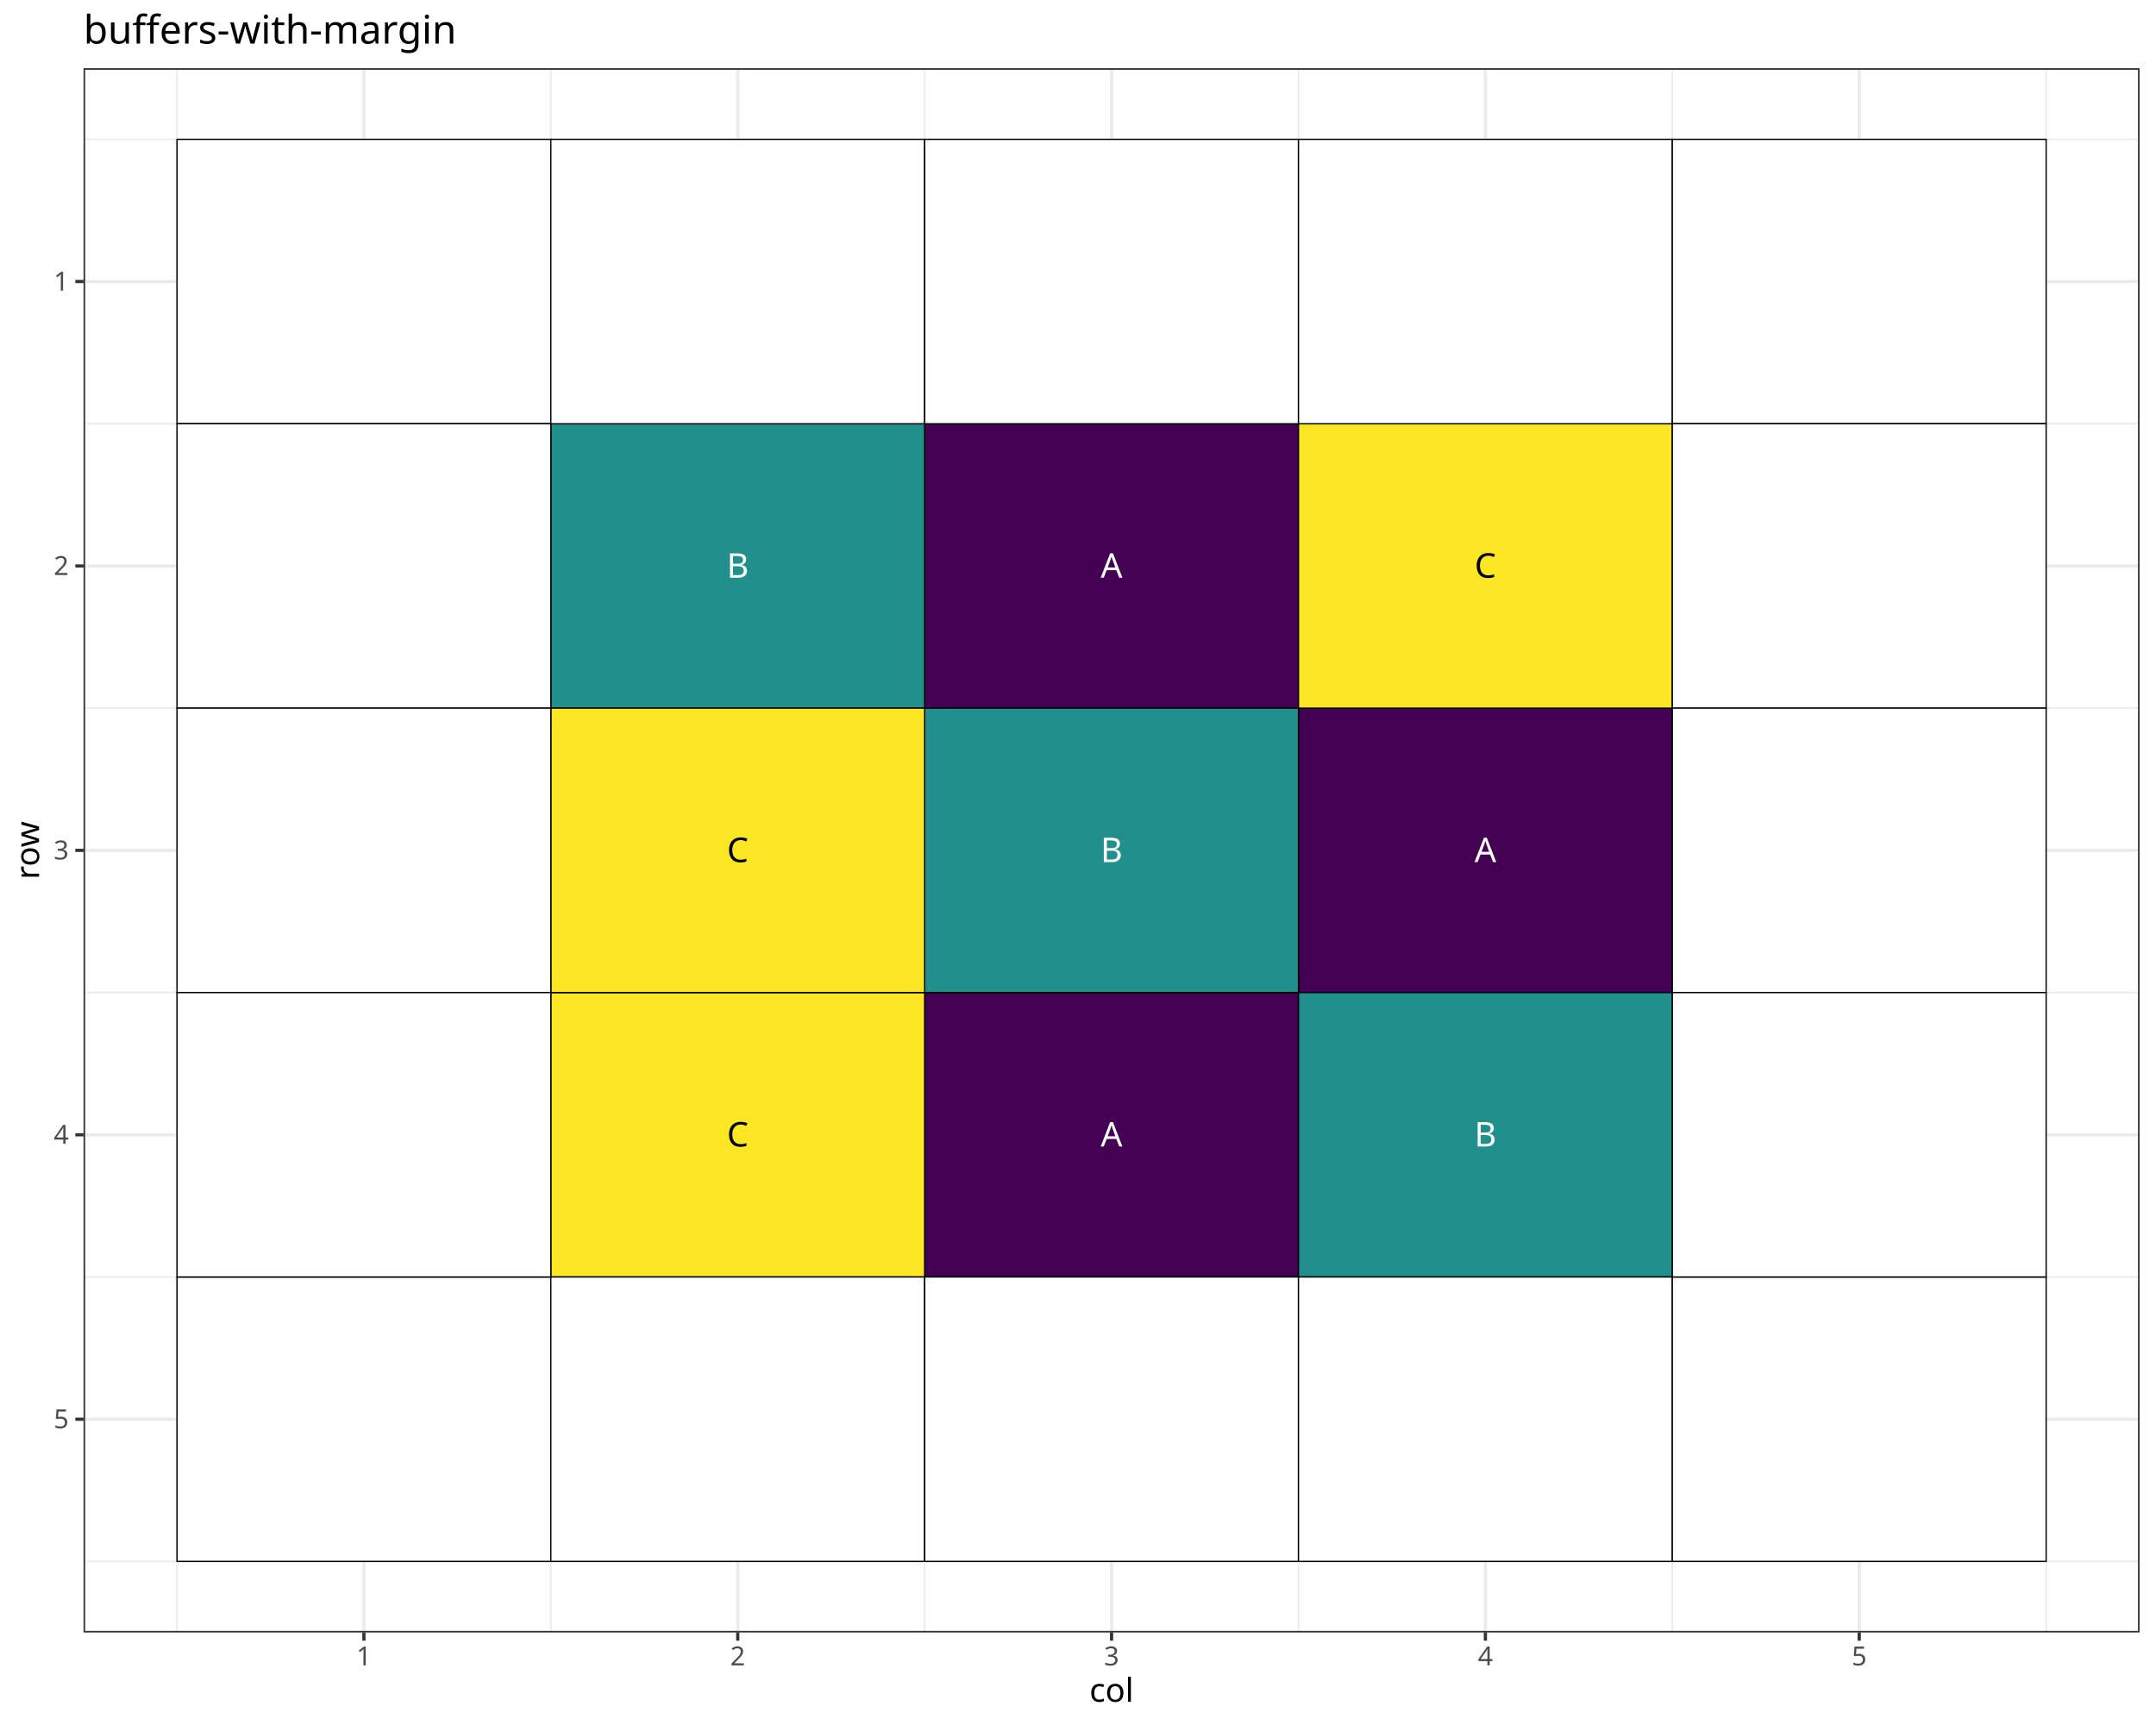
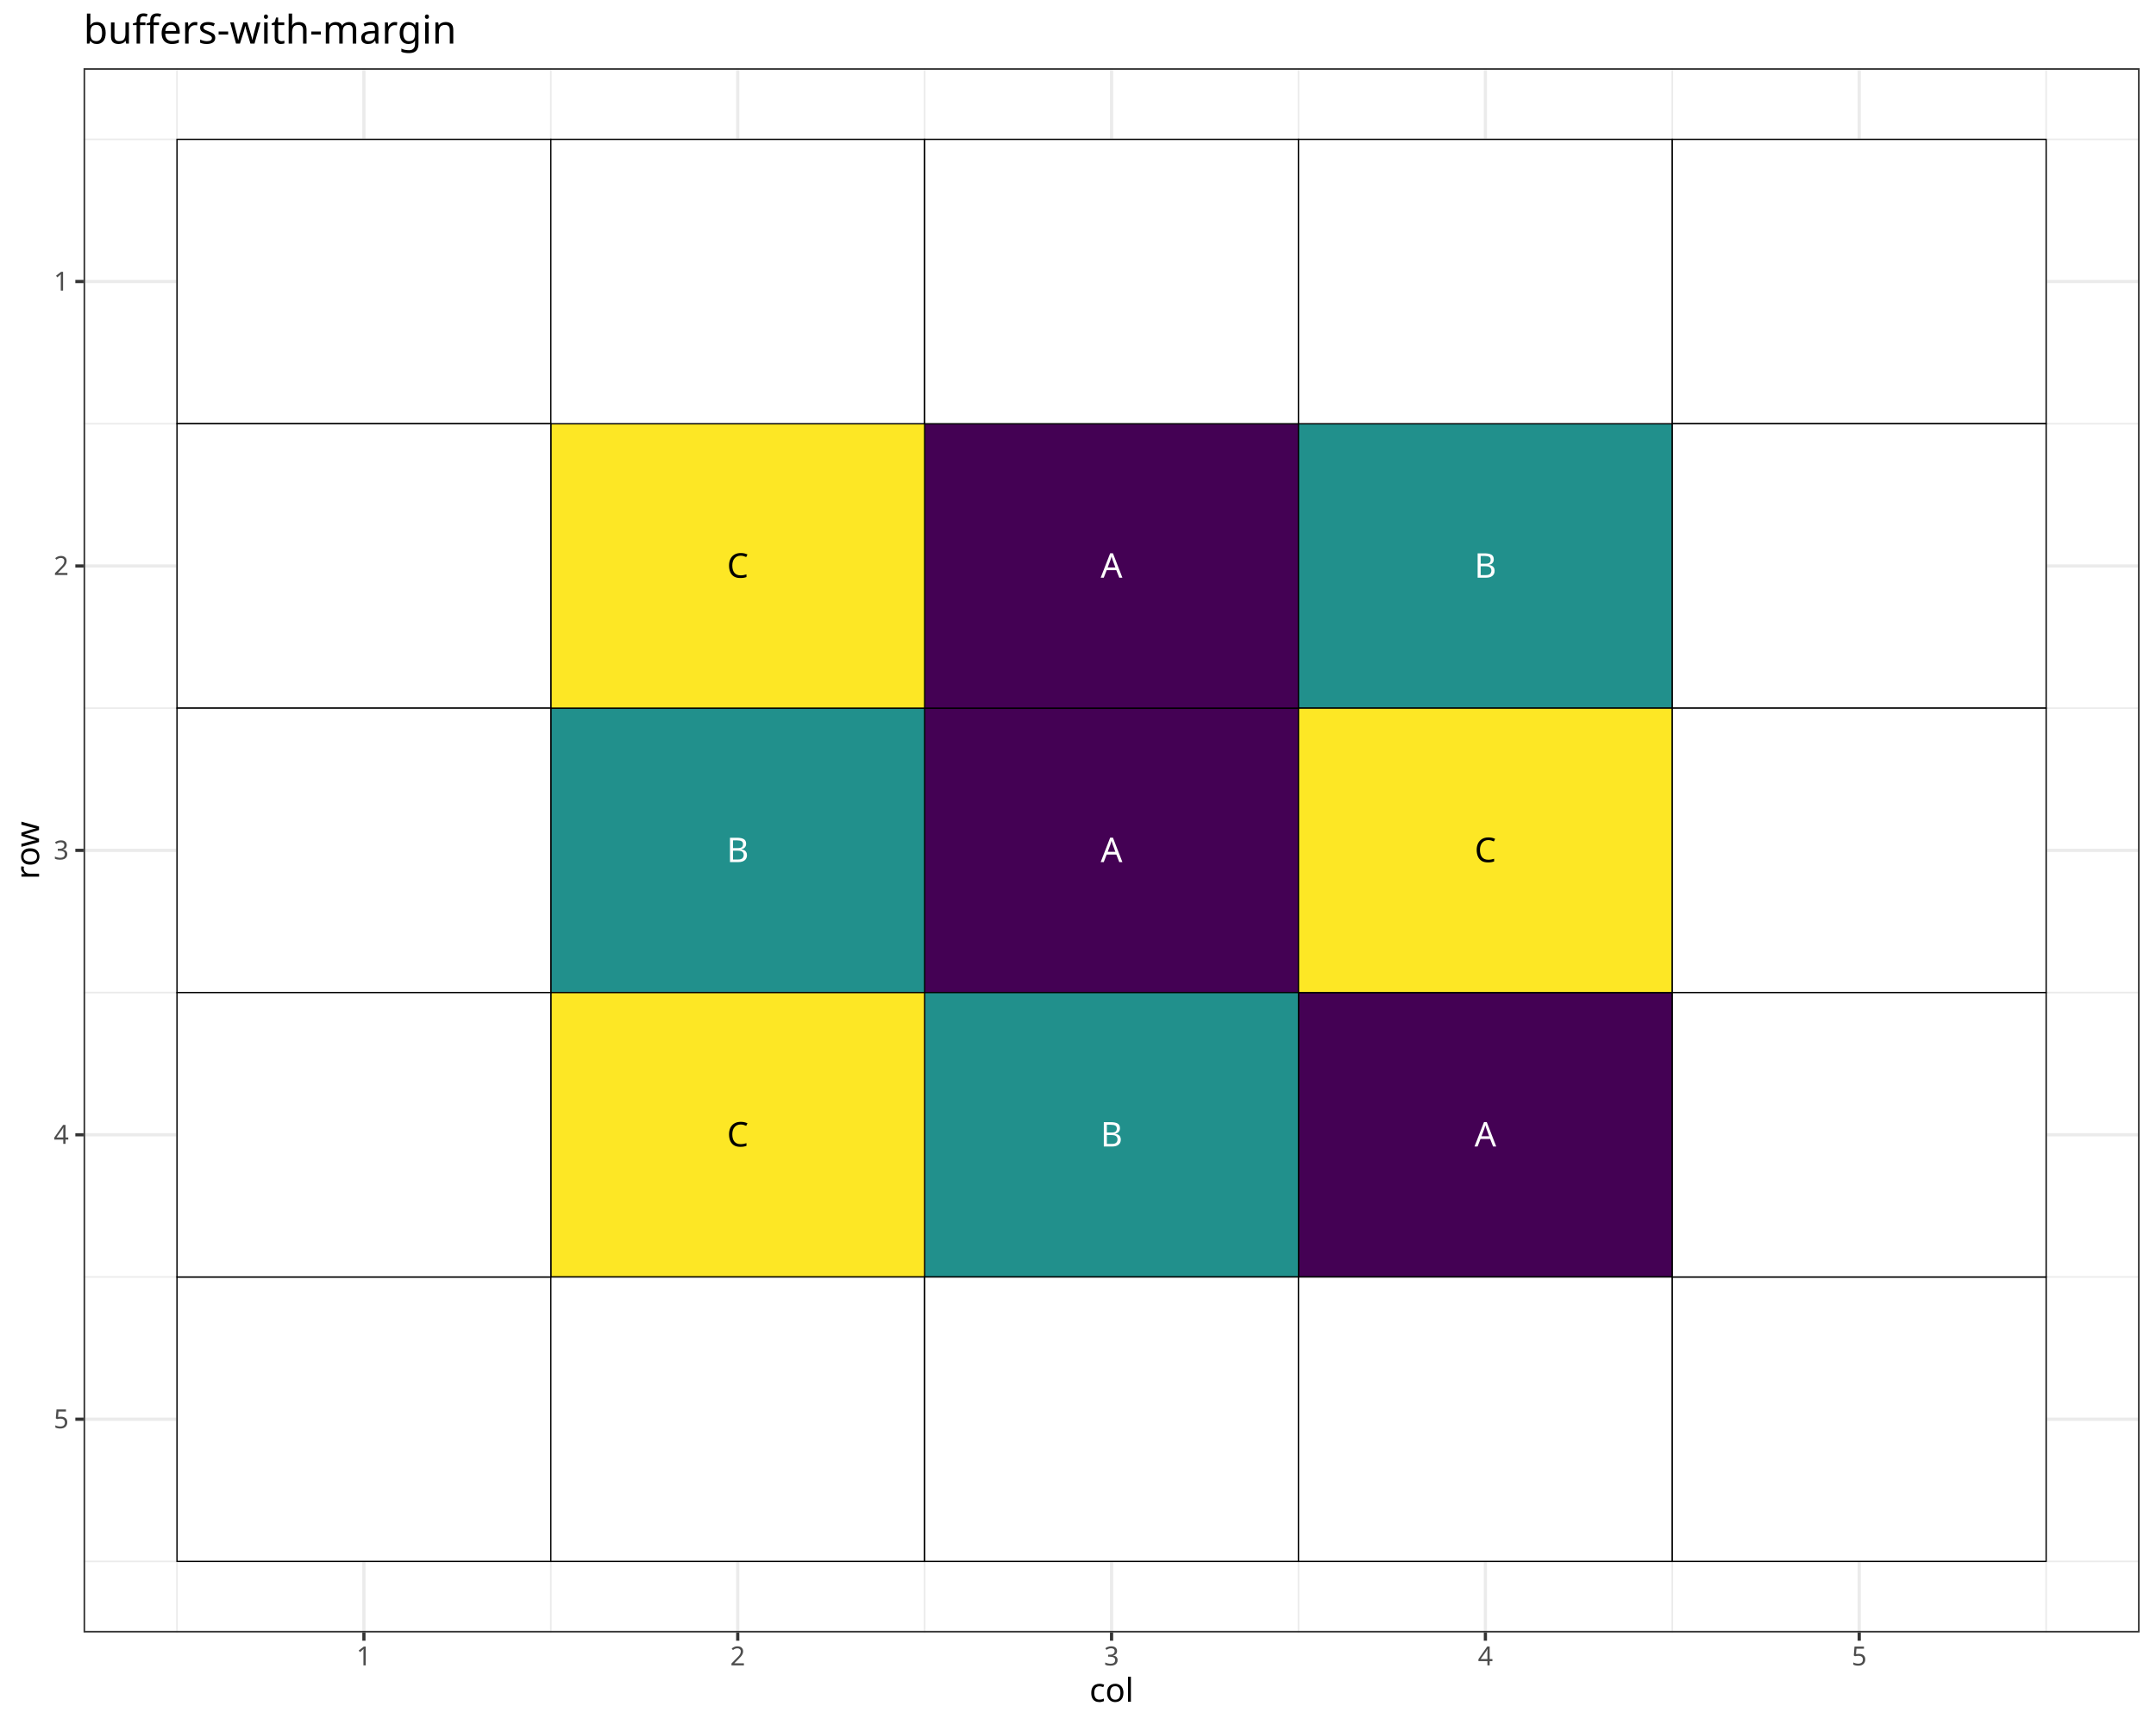
<svg xmlns="http://www.w3.org/2000/svg" class="svglite" data-engine-version="2.0" width="720.00pt" height="576.00pt" viewBox="0 0 720.00 576.00">
  <defs>
    <style type="text/css">
    .svglite line, .svglite polyline, .svglite polygon, .svglite path, .svglite rect, .svglite circle {
      fill: none;
      stroke: #000000;
      stroke-linecap: round;
      stroke-linejoin: round;
      stroke-miterlimit: 10.00;
    }
  </style>
  </defs>
  <rect width="100%" height="100%" style="stroke: none; fill: #FFFFFF;" />
  <defs>
    <clipPath id="cpMC4wMHw3MjAuMDB8MC4wMHw1NzYuMDA=">
      <rect x="0.00" y="0.00" width="720.00" height="576.00" />
    </clipPath>
  </defs>
  <g clip-path="url(#cpMC4wMHw3MjAuMDB8MC4wMHw1NzYuMDA=)">
    <rect x="0.00" y="0.00" width="720.00" height="576.00" style="stroke-width: 1.07; stroke: #FFFFFF; fill: #FFFFFF;" />
  </g>
  <defs>
    <clipPath id="cpMjcuOTB8NzE0LjUyfDIyLjc4fDU0NS4xMQ==">
      <rect x="27.90" y="22.78" width="686.62" height="522.33" />
    </clipPath>
  </defs>
  <g clip-path="url(#cpMjcuOTB8NzE0LjUyfDIyLjc4fDU0NS4xMQ==)">
    <rect x="27.90" y="22.78" width="686.62" height="522.33" style="stroke-width: 1.07; stroke: none; fill: #FFFFFF;" />
    <polyline points="27.90,46.53 714.52,46.53 " style="stroke-width: 0.53; stroke: #EBEBEB; stroke-linecap: butt;" />
    <polyline points="27.90,141.49 714.52,141.49 " style="stroke-width: 0.53; stroke: #EBEBEB; stroke-linecap: butt;" />
    <polyline points="27.90,236.46 714.52,236.46 " style="stroke-width: 0.53; stroke: #EBEBEB; stroke-linecap: butt;" />
    <polyline points="27.90,331.43 714.52,331.43 " style="stroke-width: 0.53; stroke: #EBEBEB; stroke-linecap: butt;" />
    <polyline points="27.90,426.40 714.52,426.40 " style="stroke-width: 0.53; stroke: #EBEBEB; stroke-linecap: butt;" />
    <polyline points="27.90,521.37 714.52,521.37 " style="stroke-width: 0.53; stroke: #EBEBEB; stroke-linecap: butt;" />
    <polyline points="59.11,545.11 59.11,22.78 " style="stroke-width: 0.53; stroke: #EBEBEB; stroke-linecap: butt;" />
    <polyline points="183.95,545.11 183.95,22.78 " style="stroke-width: 0.53; stroke: #EBEBEB; stroke-linecap: butt;" />
    <polyline points="308.79,545.11 308.79,22.78 " style="stroke-width: 0.53; stroke: #EBEBEB; stroke-linecap: butt;" />
    <polyline points="433.63,545.11 433.63,22.78 " style="stroke-width: 0.53; stroke: #EBEBEB; stroke-linecap: butt;" />
    <polyline points="558.47,545.11 558.47,22.78 " style="stroke-width: 0.53; stroke: #EBEBEB; stroke-linecap: butt;" />
    <polyline points="683.31,545.11 683.31,22.78 " style="stroke-width: 0.53; stroke: #EBEBEB; stroke-linecap: butt;" />
    <polyline points="27.90,94.01 714.52,94.01 " style="stroke-width: 1.07; stroke: #EBEBEB; stroke-linecap: butt;" />
    <polyline points="27.90,188.98 714.52,188.98 " style="stroke-width: 1.07; stroke: #EBEBEB; stroke-linecap: butt;" />
    <polyline points="27.90,283.95 714.52,283.95 " style="stroke-width: 1.07; stroke: #EBEBEB; stroke-linecap: butt;" />
    <polyline points="27.90,378.92 714.52,378.92 " style="stroke-width: 1.07; stroke: #EBEBEB; stroke-linecap: butt;" />
    <polyline points="27.90,473.89 714.52,473.89 " style="stroke-width: 1.07; stroke: #EBEBEB; stroke-linecap: butt;" />
    <polyline points="121.53,545.11 121.53,22.78 " style="stroke-width: 1.07; stroke: #EBEBEB; stroke-linecap: butt;" />
    <polyline points="246.37,545.11 246.37,22.78 " style="stroke-width: 1.07; stroke: #EBEBEB; stroke-linecap: butt;" />
    <polyline points="371.21,545.11 371.21,22.78 " style="stroke-width: 1.07; stroke: #EBEBEB; stroke-linecap: butt;" />
    <polyline points="496.05,545.11 496.05,22.78 " style="stroke-width: 1.07; stroke: #EBEBEB; stroke-linecap: butt;" />
    <polyline points="620.89,545.11 620.89,22.78 " style="stroke-width: 1.07; stroke: #EBEBEB; stroke-linecap: butt;" />
+     <rect x="308.79" y="236.46" width="124.84" height="94.97" style="stroke-width: 0.43; stroke-linecap: butt; stroke-linejoin: miter; fill: #440154;" />
    <rect x="308.79" y="141.49" width="124.84" height="94.97" style="stroke-width: 0.43; stroke-linecap: butt; stroke-linejoin: miter; fill: #440154;" />
-     <rect x="308.79" y="331.43" width="124.84" height="94.97" style="stroke-width: 0.43; stroke-linecap: butt; stroke-linejoin: miter; fill: #440154;" />
-     <rect x="433.63" y="236.46" width="124.84" height="94.97" style="stroke-width: 0.43; stroke-linecap: butt; stroke-linejoin: miter; fill: #440154;" />
-     <rect x="183.95" y="141.49" width="124.84" height="94.97" style="stroke-width: 0.43; stroke-linecap: butt; stroke-linejoin: miter; fill: #21908C;" />
-     <rect x="308.79" y="236.46" width="124.84" height="94.97" style="stroke-width: 0.43; stroke-linecap: butt; stroke-linejoin: miter; fill: #21908C;" />
-     <rect x="433.63" y="331.43" width="124.84" height="94.97" style="stroke-width: 0.43; stroke-linecap: butt; stroke-linejoin: miter; fill: #21908C;" />
-     <rect x="433.63" y="141.49" width="124.84" height="94.97" style="stroke-width: 0.43; stroke-linecap: butt; stroke-linejoin: miter; fill: #FDE725;" />
+     <rect x="433.63" y="331.43" width="124.84" height="94.97" style="stroke-width: 0.43; stroke-linecap: butt; stroke-linejoin: miter; fill: #440154;" />
+     <rect x="183.95" y="236.46" width="124.84" height="94.97" style="stroke-width: 0.43; stroke-linecap: butt; stroke-linejoin: miter; fill: #21908C;" />
+     <rect x="433.63" y="141.49" width="124.84" height="94.97" style="stroke-width: 0.43; stroke-linecap: butt; stroke-linejoin: miter; fill: #21908C;" />
+     <rect x="308.79" y="331.43" width="124.84" height="94.97" style="stroke-width: 0.43; stroke-linecap: butt; stroke-linejoin: miter; fill: #21908C;" />
+     <rect x="183.95" y="141.49" width="124.84" height="94.97" style="stroke-width: 0.43; stroke-linecap: butt; stroke-linejoin: miter; fill: #FDE725;" />
+     <rect x="433.63" y="236.46" width="124.84" height="94.97" style="stroke-width: 0.43; stroke-linecap: butt; stroke-linejoin: miter; fill: #FDE725;" />
    <rect x="183.95" y="331.43" width="124.84" height="94.97" style="stroke-width: 0.43; stroke-linecap: butt; stroke-linejoin: miter; fill: #FDE725;" />
-     <rect x="183.95" y="236.46" width="124.84" height="94.97" style="stroke-width: 0.43; stroke-linecap: butt; stroke-linejoin: miter; fill: #FDE725;" />
    <rect x="59.11" y="46.53" width="124.84" height="94.97" style="stroke-width: 0.43; stroke-linecap: butt; stroke-linejoin: miter; fill: #FFFFFF;" />
    <rect x="183.95" y="46.53" width="124.84" height="94.97" style="stroke-width: 0.43; stroke-linecap: butt; stroke-linejoin: miter; fill: #FFFFFF;" />
    <rect x="308.79" y="46.53" width="124.84" height="94.97" style="stroke-width: 0.43; stroke-linecap: butt; stroke-linejoin: miter; fill: #FFFFFF;" />
    <rect x="433.63" y="46.53" width="124.84" height="94.97" style="stroke-width: 0.43; stroke-linecap: butt; stroke-linejoin: miter; fill: #FFFFFF;" />
    <rect x="558.47" y="46.53" width="124.84" height="94.97" style="stroke-width: 0.43; stroke-linecap: butt; stroke-linejoin: miter; fill: #FFFFFF;" />
    <rect x="59.11" y="426.40" width="124.84" height="94.97" style="stroke-width: 0.43; stroke-linecap: butt; stroke-linejoin: miter; fill: #FFFFFF;" />
    <rect x="183.95" y="426.40" width="124.84" height="94.97" style="stroke-width: 0.43; stroke-linecap: butt; stroke-linejoin: miter; fill: #FFFFFF;" />
    <rect x="308.79" y="426.40" width="124.84" height="94.97" style="stroke-width: 0.43; stroke-linecap: butt; stroke-linejoin: miter; fill: #FFFFFF;" />
    <rect x="433.63" y="426.40" width="124.84" height="94.97" style="stroke-width: 0.43; stroke-linecap: butt; stroke-linejoin: miter; fill: #FFFFFF;" />
    <rect x="558.47" y="426.40" width="124.84" height="94.97" style="stroke-width: 0.43; stroke-linecap: butt; stroke-linejoin: miter; fill: #FFFFFF;" />
    <rect x="59.11" y="141.49" width="124.84" height="94.97" style="stroke-width: 0.43; stroke-linecap: butt; stroke-linejoin: miter; fill: #FFFFFF;" />
    <rect x="59.11" y="236.46" width="124.84" height="94.97" style="stroke-width: 0.43; stroke-linecap: butt; stroke-linejoin: miter; fill: #FFFFFF;" />
    <rect x="59.11" y="331.43" width="124.84" height="94.97" style="stroke-width: 0.43; stroke-linecap: butt; stroke-linejoin: miter; fill: #FFFFFF;" />
    <rect x="558.47" y="141.49" width="124.84" height="94.97" style="stroke-width: 0.43; stroke-linecap: butt; stroke-linejoin: miter; fill: #FFFFFF;" />
    <rect x="558.47" y="236.46" width="124.84" height="94.97" style="stroke-width: 0.43; stroke-linecap: butt; stroke-linejoin: miter; fill: #FFFFFF;" />
    <rect x="558.47" y="331.43" width="124.84" height="94.97" style="stroke-width: 0.43; stroke-linecap: butt; stroke-linejoin: miter; fill: #FFFFFF;" />
+     <text x="371.21" y="287.86" text-anchor="middle" style="font-size: 11.38px; fill: #FFFFFF; font-family: sans;" textLength="7.59px" lengthAdjust="spacingAndGlyphs">A</text>
    <text x="371.21" y="192.90" text-anchor="middle" style="font-size: 11.38px; fill: #FFFFFF; font-family: sans;" textLength="7.59px" lengthAdjust="spacingAndGlyphs">A</text>
-     <text x="371.21" y="382.83" text-anchor="middle" style="font-size: 11.38px; fill: #FFFFFF; font-family: sans;" textLength="7.59px" lengthAdjust="spacingAndGlyphs">A</text>
-     <text x="496.05" y="287.86" text-anchor="middle" style="font-size: 11.38px; fill: #FFFFFF; font-family: sans;" textLength="7.59px" lengthAdjust="spacingAndGlyphs">A</text>
-     <text x="246.37" y="192.90" text-anchor="middle" style="font-size: 11.38px; fill: #FFFFFF; font-family: sans;" textLength="7.59px" lengthAdjust="spacingAndGlyphs">B</text>
-     <text x="371.21" y="287.86" text-anchor="middle" style="font-size: 11.38px; fill: #FFFFFF; font-family: sans;" textLength="7.59px" lengthAdjust="spacingAndGlyphs">B</text>
-     <text x="496.05" y="382.83" text-anchor="middle" style="font-size: 11.38px; fill: #FFFFFF; font-family: sans;" textLength="7.59px" lengthAdjust="spacingAndGlyphs">B</text>
-     <text x="496.05" y="192.90" text-anchor="middle" style="font-size: 11.38px; font-family: sans;" textLength="8.22px" lengthAdjust="spacingAndGlyphs">C</text>
+     <text x="496.05" y="382.83" text-anchor="middle" style="font-size: 11.38px; fill: #FFFFFF; font-family: sans;" textLength="7.59px" lengthAdjust="spacingAndGlyphs">A</text>
+     <text x="246.37" y="287.86" text-anchor="middle" style="font-size: 11.38px; fill: #FFFFFF; font-family: sans;" textLength="7.59px" lengthAdjust="spacingAndGlyphs">B</text>
+     <text x="496.05" y="192.90" text-anchor="middle" style="font-size: 11.38px; fill: #FFFFFF; font-family: sans;" textLength="7.59px" lengthAdjust="spacingAndGlyphs">B</text>
+     <text x="371.21" y="382.83" text-anchor="middle" style="font-size: 11.38px; fill: #FFFFFF; font-family: sans;" textLength="7.59px" lengthAdjust="spacingAndGlyphs">B</text>
+     <text x="246.37" y="192.90" text-anchor="middle" style="font-size: 11.38px; font-family: sans;" textLength="8.22px" lengthAdjust="spacingAndGlyphs">C</text>
+     <text x="496.05" y="287.86" text-anchor="middle" style="font-size: 11.38px; font-family: sans;" textLength="8.22px" lengthAdjust="spacingAndGlyphs">C</text>
    <text x="246.37" y="382.83" text-anchor="middle" style="font-size: 11.38px; font-family: sans;" textLength="8.22px" lengthAdjust="spacingAndGlyphs">C</text>
-     <text x="246.37" y="287.86" text-anchor="middle" style="font-size: 11.38px; font-family: sans;" textLength="8.22px" lengthAdjust="spacingAndGlyphs">C</text>
    <rect x="27.90" y="22.78" width="686.62" height="522.33" style="stroke-width: 1.07; stroke: #333333;" />
  </g>
  <g clip-path="url(#cpMC4wMHw3MjAuMDB8MC4wMHw1NzYuMDA=)">
    <text x="22.97" y="97.04" text-anchor="end" style="font-size: 8.80px; fill: #4D4D4D; font-family: sans;" textLength="4.89px" lengthAdjust="spacingAndGlyphs">1</text>
    <text x="22.97" y="192.01" text-anchor="end" style="font-size: 8.80px; fill: #4D4D4D; font-family: sans;" textLength="4.89px" lengthAdjust="spacingAndGlyphs">2</text>
    <text x="22.97" y="286.98" text-anchor="end" style="font-size: 8.80px; fill: #4D4D4D; font-family: sans;" textLength="4.89px" lengthAdjust="spacingAndGlyphs">3</text>
    <text x="22.97" y="381.94" text-anchor="end" style="font-size: 8.80px; fill: #4D4D4D; font-family: sans;" textLength="4.89px" lengthAdjust="spacingAndGlyphs">4</text>
    <text x="22.97" y="476.91" text-anchor="end" style="font-size: 8.80px; fill: #4D4D4D; font-family: sans;" textLength="4.89px" lengthAdjust="spacingAndGlyphs">5</text>
    <polyline points="25.16,94.01 27.90,94.01 " style="stroke-width: 1.07; stroke: #333333; stroke-linecap: butt;" />
    <polyline points="25.16,188.98 27.90,188.98 " style="stroke-width: 1.07; stroke: #333333; stroke-linecap: butt;" />
    <polyline points="25.16,283.95 27.90,283.95 " style="stroke-width: 1.07; stroke: #333333; stroke-linecap: butt;" />
    <polyline points="25.16,378.92 27.90,378.92 " style="stroke-width: 1.07; stroke: #333333; stroke-linecap: butt;" />
    <polyline points="25.16,473.89 27.90,473.89 " style="stroke-width: 1.07; stroke: #333333; stroke-linecap: butt;" />
    <polyline points="121.53,547.85 121.53,545.11 " style="stroke-width: 1.07; stroke: #333333; stroke-linecap: butt;" />
    <polyline points="246.37,547.85 246.37,545.11 " style="stroke-width: 1.07; stroke: #333333; stroke-linecap: butt;" />
    <polyline points="371.21,547.85 371.21,545.11 " style="stroke-width: 1.07; stroke: #333333; stroke-linecap: butt;" />
    <polyline points="496.05,547.85 496.05,545.11 " style="stroke-width: 1.07; stroke: #333333; stroke-linecap: butt;" />
    <polyline points="620.89,547.85 620.89,545.11 " style="stroke-width: 1.07; stroke: #333333; stroke-linecap: butt;" />
    <text x="121.53" y="556.10" text-anchor="middle" style="font-size: 8.80px; fill: #4D4D4D; font-family: sans;" textLength="4.89px" lengthAdjust="spacingAndGlyphs">1</text>
    <text x="246.37" y="556.10" text-anchor="middle" style="font-size: 8.80px; fill: #4D4D4D; font-family: sans;" textLength="4.89px" lengthAdjust="spacingAndGlyphs">2</text>
    <text x="371.21" y="556.10" text-anchor="middle" style="font-size: 8.80px; fill: #4D4D4D; font-family: sans;" textLength="4.89px" lengthAdjust="spacingAndGlyphs">3</text>
    <text x="496.05" y="556.10" text-anchor="middle" style="font-size: 8.80px; fill: #4D4D4D; font-family: sans;" textLength="4.89px" lengthAdjust="spacingAndGlyphs">4</text>
    <text x="620.89" y="556.10" text-anchor="middle" style="font-size: 8.80px; fill: #4D4D4D; font-family: sans;" textLength="4.89px" lengthAdjust="spacingAndGlyphs">5</text>
    <text x="371.21" y="568.24" text-anchor="middle" style="font-size: 11.00px; font-family: sans;" textLength="14.06px" lengthAdjust="spacingAndGlyphs">col</text>
    <text transform="translate(13.05,283.95) rotate(-90)" text-anchor="middle" style="font-size: 11.00px; font-family: sans;" textLength="17.73px" lengthAdjust="spacingAndGlyphs">row</text>
    <text x="27.90" y="14.56" style="font-size: 13.20px; font-family: sans;" textLength="112.98px" lengthAdjust="spacingAndGlyphs">buffers-with-margin</text>
  </g>
</svg>
